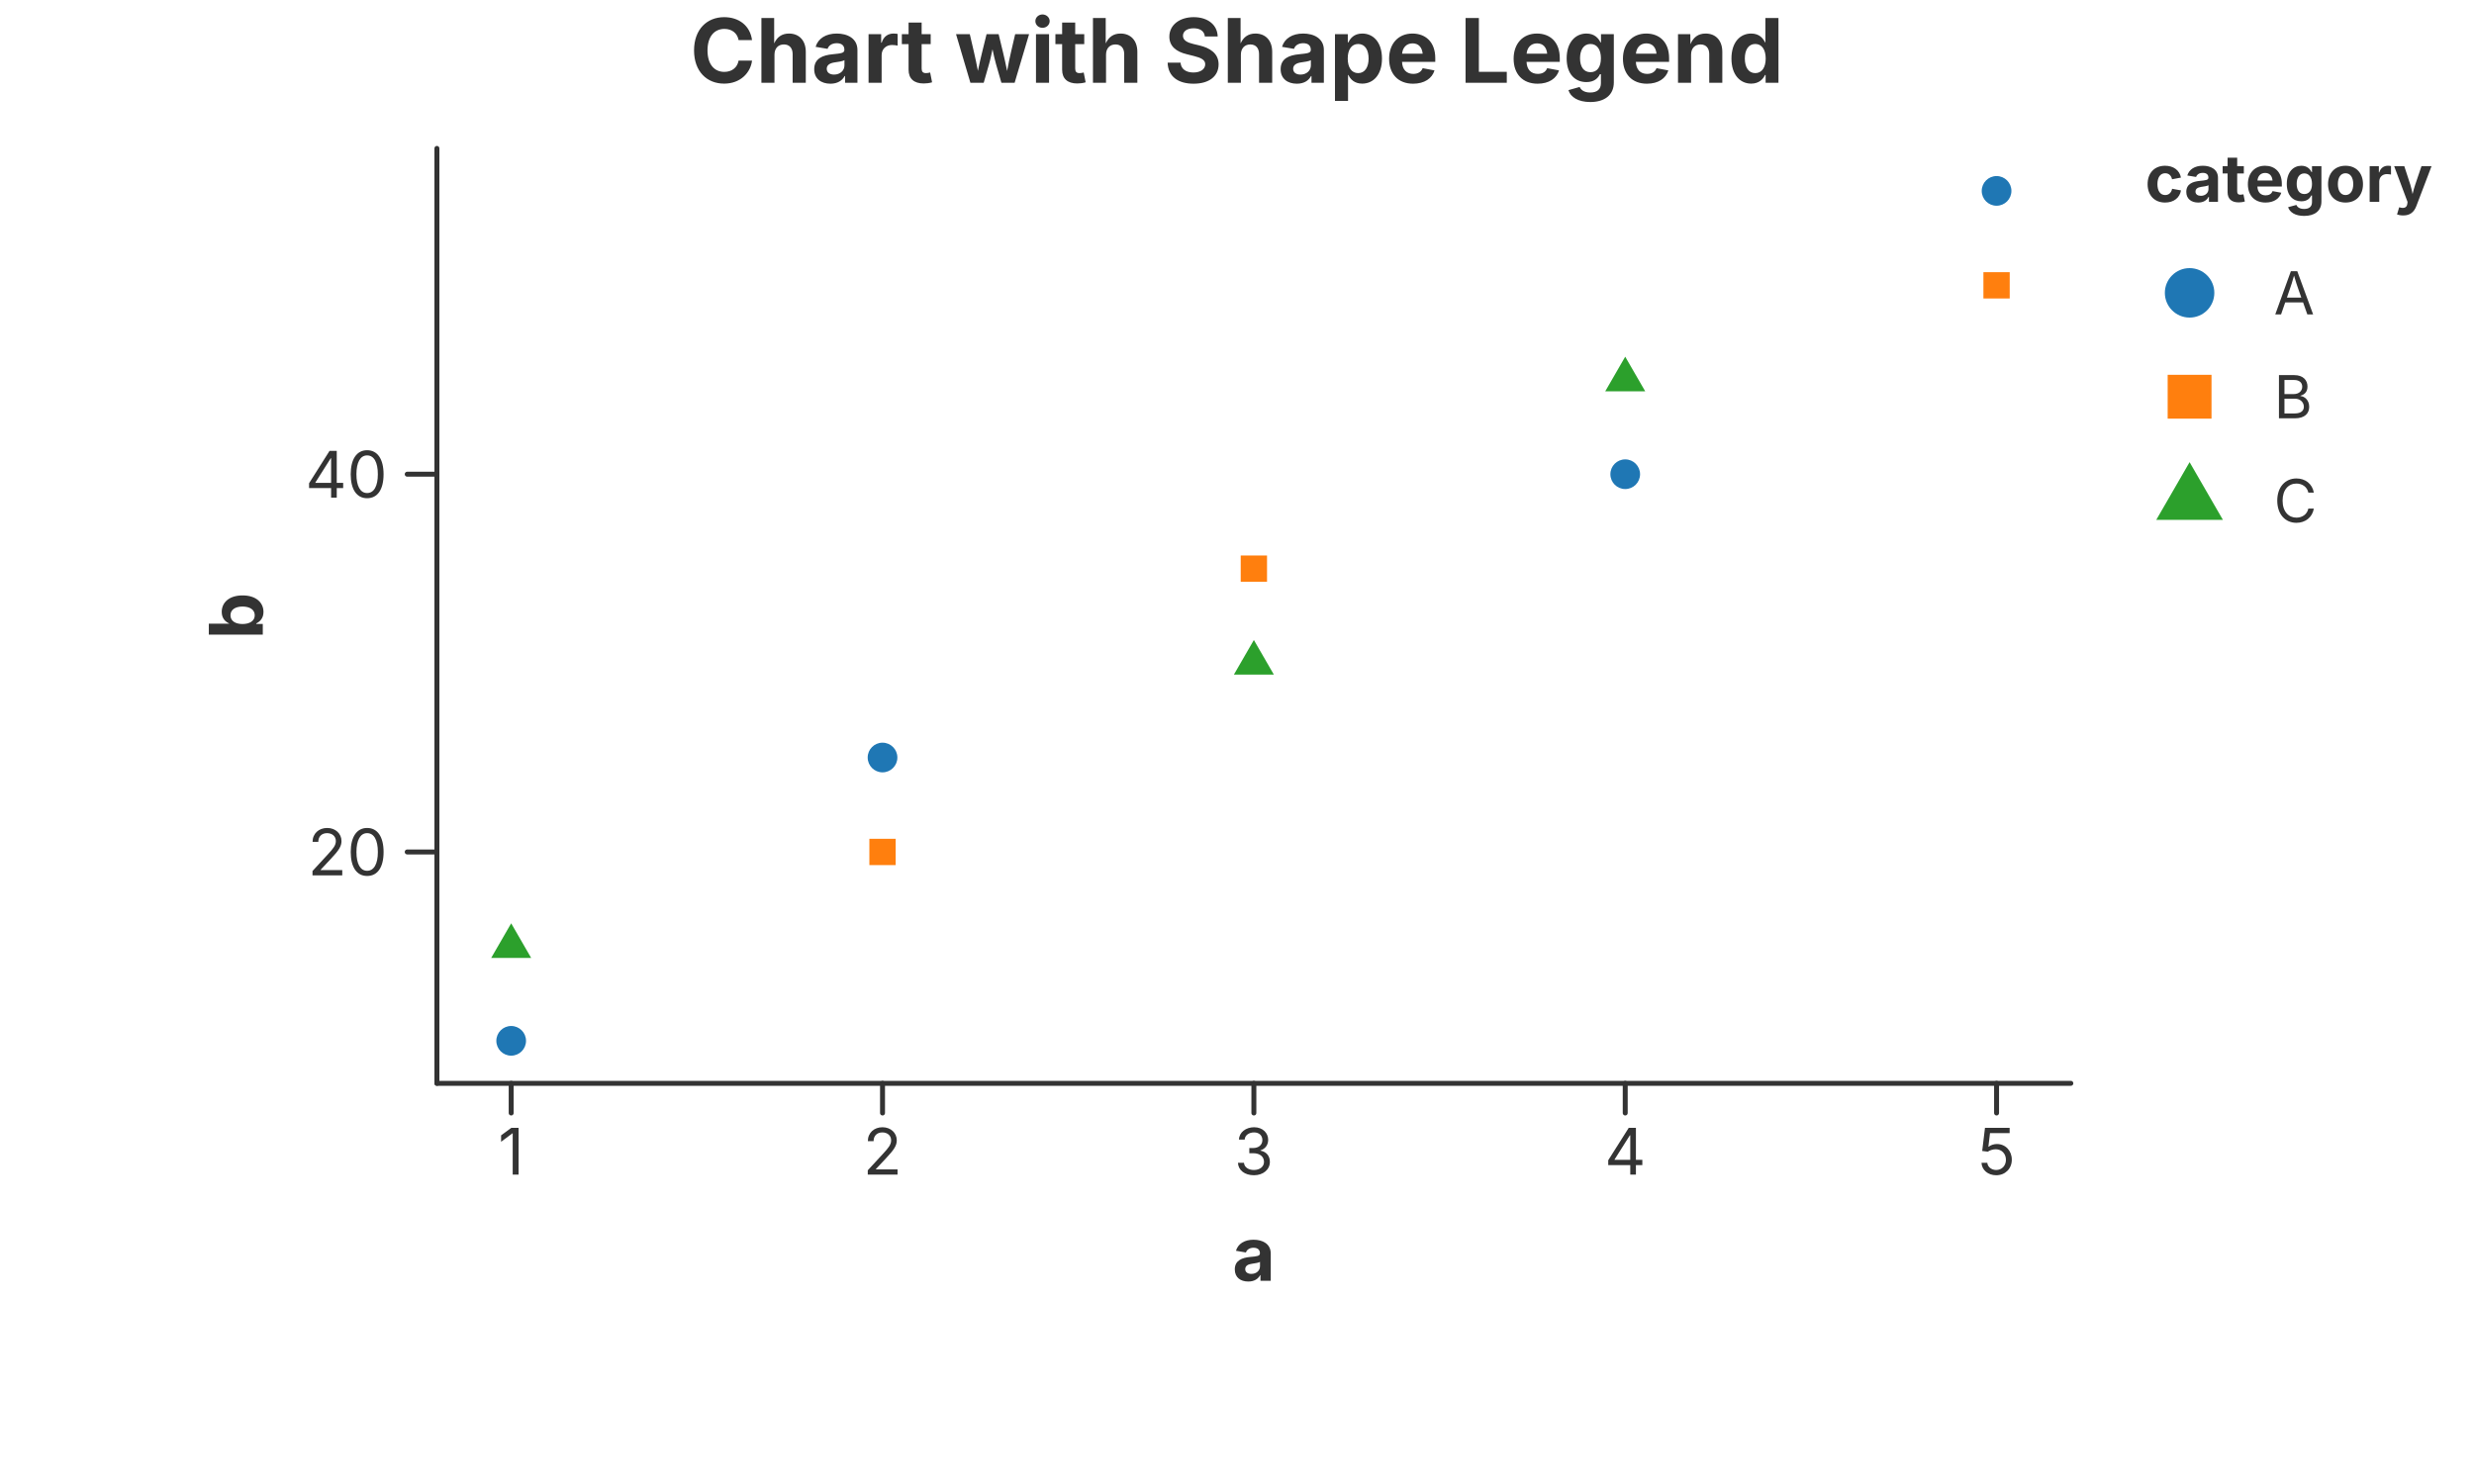
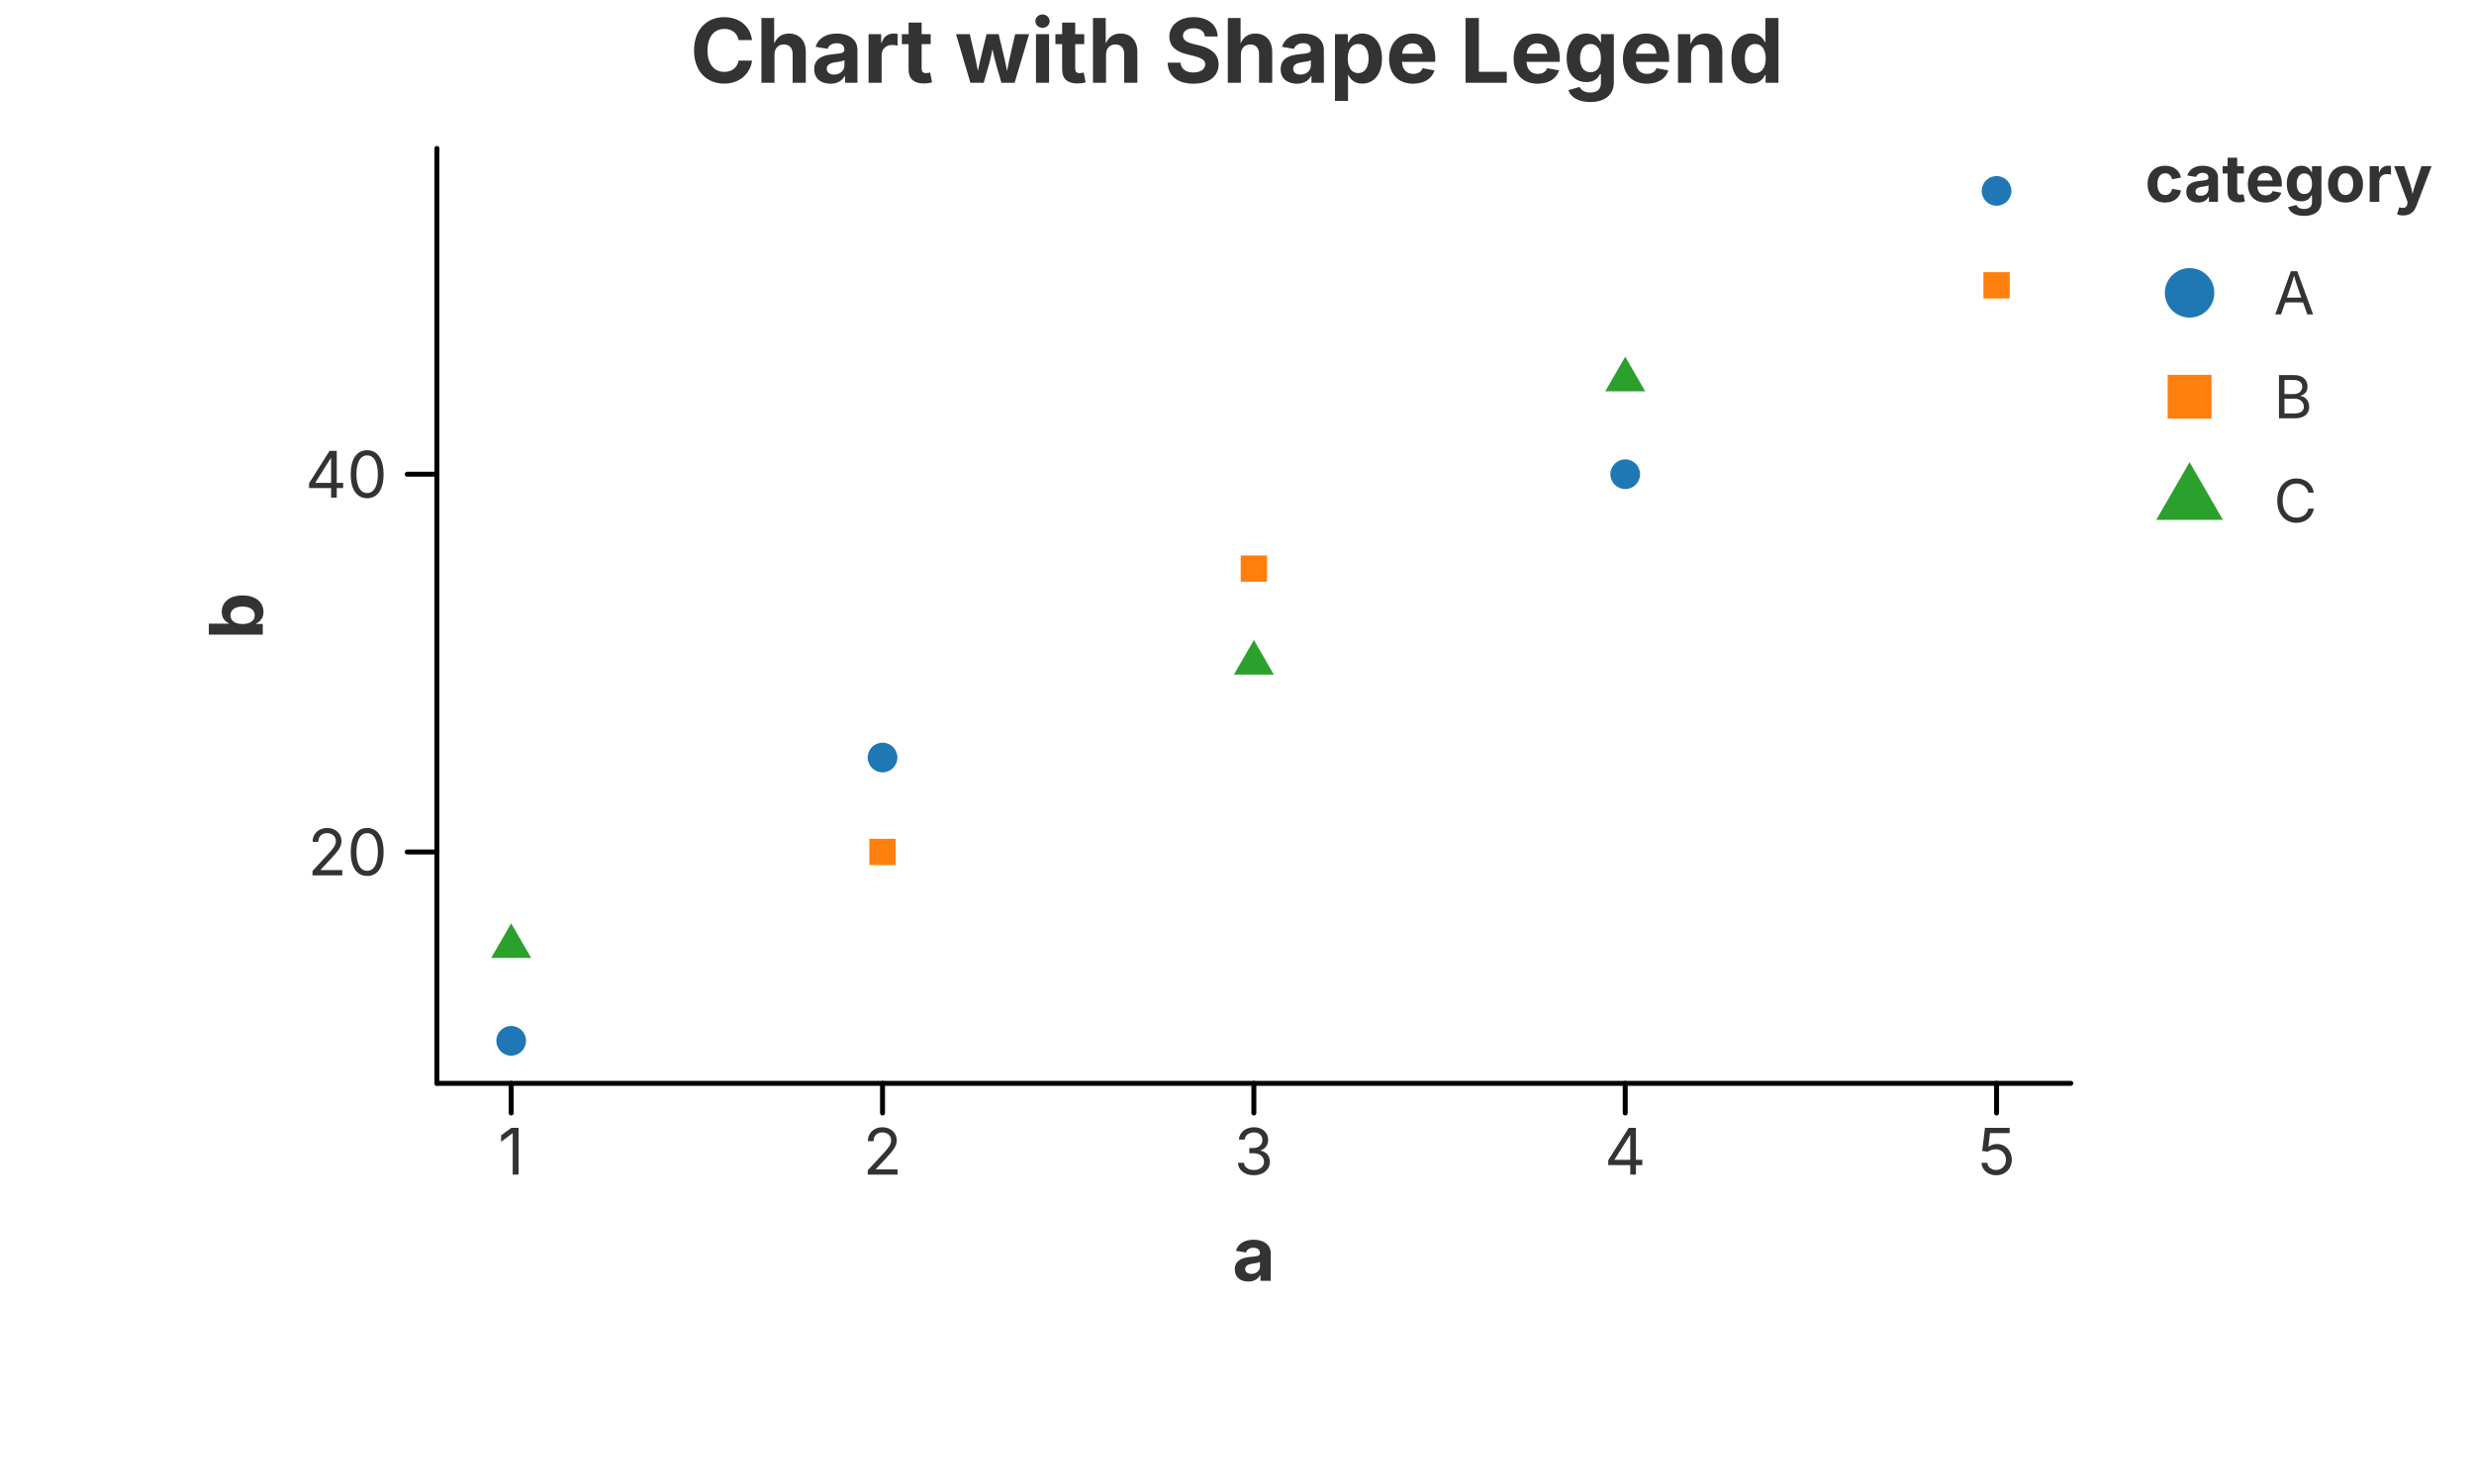
<svg xmlns="http://www.w3.org/2000/svg" width="500" height="300" viewBox="0 0 500 300">
  <rect x="0.000" y="0.000" width="500.000" height="300.000" fill="rgba(255,255,255,1.000)" stroke="none" stroke-width="0.000" fill-opacity="1.000" stroke-opacity="1.000" />
  <text x="250.000" y="10.000" font-size="18.0" font-family="Inter, -apple-system, BlinkMacSystemFont, 'Segoe UI', Roboto, Helvetica, Arial, 'PingFang SC', 'Microsoft YaHei', Ubuntu, Cantarell, 'Noto Sans', sans-serif" fill="rgba(51,51,51,1.000)" fill-opacity="1.000" text-anchor="middle" font-weight="bold" dominant-baseline="middle" transform="rotate(0 250.000 10.000)">Chart with Shape Legend</text>
  <defs>
    <clipPath id="plot-clip-area">
      <rect x="88.300" y="30.000" width="330.220" height="189.000" />
    </clipPath>
  </defs>
  <g clip-path="url(#plot-clip-area)">
    <circle cx="103.310" cy="210.409" r="3.000" fill="rgba(31,119,180,1.000)" stroke="none" stroke-width="0.000" fill-opacity="1.000" stroke-opacity="1.000" />
    <circle cx="328.460" cy="95.864" r="3.000" fill="rgba(31,119,180,1.000)" stroke="none" stroke-width="0.000" fill-opacity="1.000" stroke-opacity="1.000" />
    <circle cx="178.360" cy="153.136" r="3.000" fill="rgba(31,119,180,1.000)" stroke="none" stroke-width="0.000" fill-opacity="1.000" stroke-opacity="1.000" />
    <circle cx="403.510" cy="38.591" r="3.000" fill="rgba(31,119,180,1.000)" stroke="none" stroke-width="0.000" fill-opacity="1.000" stroke-opacity="1.000" />
    <rect x="175.701" y="169.569" width="5.317" height="5.317" fill="rgba(255,127,14,1.000)" stroke="none" stroke-width="0.000" fill-opacity="1.000" stroke-opacity="1.000" />
    <rect x="400.851" y="55.023" width="5.317" height="5.317" fill="rgba(255,127,14,1.000)" stroke="none" stroke-width="0.000" fill-opacity="1.000" stroke-opacity="1.000" />
    <rect x="250.751" y="112.296" width="5.317" height="5.317" fill="rgba(255,127,14,1.000)" stroke="none" stroke-width="0.000" fill-opacity="1.000" stroke-opacity="1.000" />
    <polygon points="253.410,129.380 257.450,136.378 249.370,136.378" fill="rgba(44,160,44,1.000)" stroke="none" stroke-width="0.000" fill-opacity="1.000" />
    <polygon points="103.310,186.653 107.350,193.651 99.270,193.651" fill="rgba(44,160,44,1.000)" stroke="none" stroke-width="0.000" fill-opacity="1.000" />
    <polygon points="328.460,72.108 332.500,79.105 324.420,79.105" fill="rgba(44,160,44,1.000)" stroke="none" stroke-width="0.000" fill-opacity="1.000" />
  </g>
-   <path d="M 88.300 219.000 L 418.520 219.000" fill="none" stroke="rgba(51,51,51,1.000)" stroke-width="1.000" stroke-opacity="1.000" stroke-linejoin="round" stroke-linecap="round" />
-   <path d="M 103.310 219.000 L 103.310 225.000" fill="none" stroke="rgba(51,51,51,1.000)" stroke-width="1.000" stroke-opacity="1.000" stroke-linejoin="round" stroke-linecap="round" />
+   <path d="M 88.300 219.000 L 418.520 219.000" fill="none" stroke="rgba(0,0,0,1.000)" stroke-width="1.000" stroke-opacity="1.000" stroke-linejoin="round" stroke-linecap="round" />
+   <path d="M 103.310 219.000 L 103.310 225.000" fill="none" stroke="rgba(0,0,0,1.000)" stroke-width="1.000" stroke-opacity="1.000" stroke-linejoin="round" stroke-linecap="round" />
  <text x="103.310" y="228.000" font-size="13.0" font-family="Inter, -apple-system, BlinkMacSystemFont, 'Segoe UI', Roboto, Helvetica, Arial, 'PingFang SC', 'Microsoft YaHei', Ubuntu, Cantarell, 'Noto Sans', sans-serif" fill="rgba(51,51,51,1.000)" fill-opacity="1.000" text-anchor="middle" font-weight="normal" dominant-baseline="hanging" transform="rotate(0 103.310 228.000)">1</text>
-   <path d="M 178.360 219.000 L 178.360 225.000" fill="none" stroke="rgba(51,51,51,1.000)" stroke-width="1.000" stroke-opacity="1.000" stroke-linejoin="round" stroke-linecap="round" />
+   <path d="M 178.360 219.000 L 178.360 225.000" fill="none" stroke="rgba(0,0,0,1.000)" stroke-width="1.000" stroke-opacity="1.000" stroke-linejoin="round" stroke-linecap="round" />
  <text x="178.360" y="228.000" font-size="13.0" font-family="Inter, -apple-system, BlinkMacSystemFont, 'Segoe UI', Roboto, Helvetica, Arial, 'PingFang SC', 'Microsoft YaHei', Ubuntu, Cantarell, 'Noto Sans', sans-serif" fill="rgba(51,51,51,1.000)" fill-opacity="1.000" text-anchor="middle" font-weight="normal" dominant-baseline="hanging" transform="rotate(0 178.360 228.000)">2</text>
-   <path d="M 253.410 219.000 L 253.410 225.000" fill="none" stroke="rgba(51,51,51,1.000)" stroke-width="1.000" stroke-opacity="1.000" stroke-linejoin="round" stroke-linecap="round" />
+   <path d="M 253.410 219.000 L 253.410 225.000" fill="none" stroke="rgba(0,0,0,1.000)" stroke-width="1.000" stroke-opacity="1.000" stroke-linejoin="round" stroke-linecap="round" />
  <text x="253.410" y="228.000" font-size="13.0" font-family="Inter, -apple-system, BlinkMacSystemFont, 'Segoe UI', Roboto, Helvetica, Arial, 'PingFang SC', 'Microsoft YaHei', Ubuntu, Cantarell, 'Noto Sans', sans-serif" fill="rgba(51,51,51,1.000)" fill-opacity="1.000" text-anchor="middle" font-weight="normal" dominant-baseline="hanging" transform="rotate(0 253.410 228.000)">3</text>
-   <path d="M 328.460 219.000 L 328.460 225.000" fill="none" stroke="rgba(51,51,51,1.000)" stroke-width="1.000" stroke-opacity="1.000" stroke-linejoin="round" stroke-linecap="round" />
+   <path d="M 328.460 219.000 L 328.460 225.000" fill="none" stroke="rgba(0,0,0,1.000)" stroke-width="1.000" stroke-opacity="1.000" stroke-linejoin="round" stroke-linecap="round" />
  <text x="328.460" y="228.000" font-size="13.0" font-family="Inter, -apple-system, BlinkMacSystemFont, 'Segoe UI', Roboto, Helvetica, Arial, 'PingFang SC', 'Microsoft YaHei', Ubuntu, Cantarell, 'Noto Sans', sans-serif" fill="rgba(51,51,51,1.000)" fill-opacity="1.000" text-anchor="middle" font-weight="normal" dominant-baseline="hanging" transform="rotate(0 328.460 228.000)">4</text>
-   <path d="M 403.510 219.000 L 403.510 225.000" fill="none" stroke="rgba(51,51,51,1.000)" stroke-width="1.000" stroke-opacity="1.000" stroke-linejoin="round" stroke-linecap="round" />
+   <path d="M 403.510 219.000 L 403.510 225.000" fill="none" stroke="rgba(0,0,0,1.000)" stroke-width="1.000" stroke-opacity="1.000" stroke-linejoin="round" stroke-linecap="round" />
  <text x="403.510" y="228.000" font-size="13.0" font-family="Inter, -apple-system, BlinkMacSystemFont, 'Segoe UI', Roboto, Helvetica, Arial, 'PingFang SC', 'Microsoft YaHei', Ubuntu, Cantarell, 'Noto Sans', sans-serif" fill="rgba(51,51,51,1.000)" fill-opacity="1.000" text-anchor="middle" font-weight="normal" dominant-baseline="hanging" transform="rotate(0 403.510 228.000)">5</text>
  <text x="253.410" y="248.000" font-size="15.0" font-family="Inter, -apple-system, BlinkMacSystemFont, 'Segoe UI', Roboto, Helvetica, Arial, 'PingFang SC', 'Microsoft YaHei', Ubuntu, Cantarell, 'Noto Sans', sans-serif" fill="rgba(51,51,51,1.000)" fill-opacity="1.000" text-anchor="middle" font-weight="bold" dominant-baseline="hanging" transform="rotate(0 253.410 248.000)">a</text>
-   <path d="M 88.300 30.000 L 88.300 219.000" fill="none" stroke="rgba(51,51,51,1.000)" stroke-width="1.000" stroke-opacity="1.000" stroke-linejoin="round" stroke-linecap="round" />
-   <path d="M 88.300 172.227 L 82.300 172.227" fill="none" stroke="rgba(51,51,51,1.000)" stroke-width="1.000" stroke-opacity="1.000" stroke-linejoin="round" stroke-linecap="round" />
+   <path d="M 88.300 30.000 L 88.300 219.000" fill="none" stroke="rgba(0,0,0,1.000)" stroke-width="1.000" stroke-opacity="1.000" stroke-linejoin="round" stroke-linecap="round" />
+   <path d="M 88.300 172.227 L 82.300 172.227" fill="none" stroke="rgba(0,0,0,1.000)" stroke-width="1.000" stroke-opacity="1.000" stroke-linejoin="round" stroke-linecap="round" />
  <text x="78.300" y="172.227" font-size="13.0" font-family="Inter, -apple-system, BlinkMacSystemFont, 'Segoe UI', Roboto, Helvetica, Arial, 'PingFang SC', 'Microsoft YaHei', Ubuntu, Cantarell, 'Noto Sans', sans-serif" fill="rgba(51,51,51,1.000)" fill-opacity="1.000" text-anchor="end" font-weight="normal" dominant-baseline="central" transform="rotate(0 78.300 172.227)">20</text>
-   <path d="M 88.300 95.864 L 82.300 95.864" fill="none" stroke="rgba(51,51,51,1.000)" stroke-width="1.000" stroke-opacity="1.000" stroke-linejoin="round" stroke-linecap="round" />
+   <path d="M 88.300 95.864 L 82.300 95.864" fill="none" stroke="rgba(0,0,0,1.000)" stroke-width="1.000" stroke-opacity="1.000" stroke-linejoin="round" stroke-linecap="round" />
  <text x="78.300" y="95.864" font-size="13.0" font-family="Inter, -apple-system, BlinkMacSystemFont, 'Segoe UI', Roboto, Helvetica, Arial, 'PingFang SC', 'Microsoft YaHei', Ubuntu, Cantarell, 'Noto Sans', sans-serif" fill="rgba(51,51,51,1.000)" fill-opacity="1.000" text-anchor="end" font-weight="normal" dominant-baseline="central" transform="rotate(0 78.300 95.864)">40</text>
  <text x="47.500" y="124.500" font-size="15.0" font-family="Inter, -apple-system, BlinkMacSystemFont, 'Segoe UI', Roboto, Helvetica, Arial, 'PingFang SC', 'Microsoft YaHei', Ubuntu, Cantarell, 'Noto Sans', sans-serif" fill="rgba(51,51,51,1.000)" fill-opacity="1.000" text-anchor="middle" font-weight="bold" dominant-baseline="middle" transform="rotate(-90 47.500 124.500)">b</text>
  <text x="433.520" y="36.000" font-size="13.2" font-family="Inter, -apple-system, BlinkMacSystemFont, 'Segoe UI', Roboto, Helvetica, Arial, 'PingFang SC', 'Microsoft YaHei', Ubuntu, Cantarell, 'Noto Sans', sans-serif" fill="rgba(51,51,51,1.000)" fill-opacity="1.000" text-anchor="start" font-weight="bold" dominant-baseline="central" transform="rotate(0 433.520 36.000)">category</text>
  <circle cx="442.520" cy="59.200" r="5.000" fill="rgba(31,119,180,1.000)" stroke="none" stroke-width="0.000" fill-opacity="1.000" stroke-opacity="1.000" />
  <text x="459.520" y="59.200" font-size="12.0" font-family="Inter, -apple-system, BlinkMacSystemFont, 'Segoe UI', Roboto, Helvetica, Arial, 'PingFang SC', 'Microsoft YaHei', Ubuntu, Cantarell, 'Noto Sans', sans-serif" fill="rgba(51,51,51,1.000)" fill-opacity="1.000" text-anchor="start" font-weight="normal" dominant-baseline="central" transform="rotate(0 459.520 59.200)">A</text>
  <rect x="438.089" y="75.769" width="8.862" height="8.862" fill="rgba(255,127,14,1.000)" stroke="none" stroke-width="0.000" fill-opacity="1.000" stroke-opacity="1.000" />
  <text x="459.520" y="80.200" font-size="12.0" font-family="Inter, -apple-system, BlinkMacSystemFont, 'Segoe UI', Roboto, Helvetica, Arial, 'PingFang SC', 'Microsoft YaHei', Ubuntu, Cantarell, 'Noto Sans', sans-serif" fill="rgba(51,51,51,1.000)" fill-opacity="1.000" text-anchor="start" font-weight="normal" dominant-baseline="central" transform="rotate(0 459.520 80.200)">B</text>
  <polygon points="442.520,93.425 449.253,105.088 435.787,105.088" fill="rgba(44,160,44,1.000)" stroke="none" stroke-width="0.000" fill-opacity="1.000" />
  <text x="459.520" y="101.200" font-size="12.0" font-family="Inter, -apple-system, BlinkMacSystemFont, 'Segoe UI', Roboto, Helvetica, Arial, 'PingFang SC', 'Microsoft YaHei', Ubuntu, Cantarell, 'Noto Sans', sans-serif" fill="rgba(51,51,51,1.000)" fill-opacity="1.000" text-anchor="start" font-weight="normal" dominant-baseline="central" transform="rotate(0 459.520 101.200)">C</text>
</svg>
